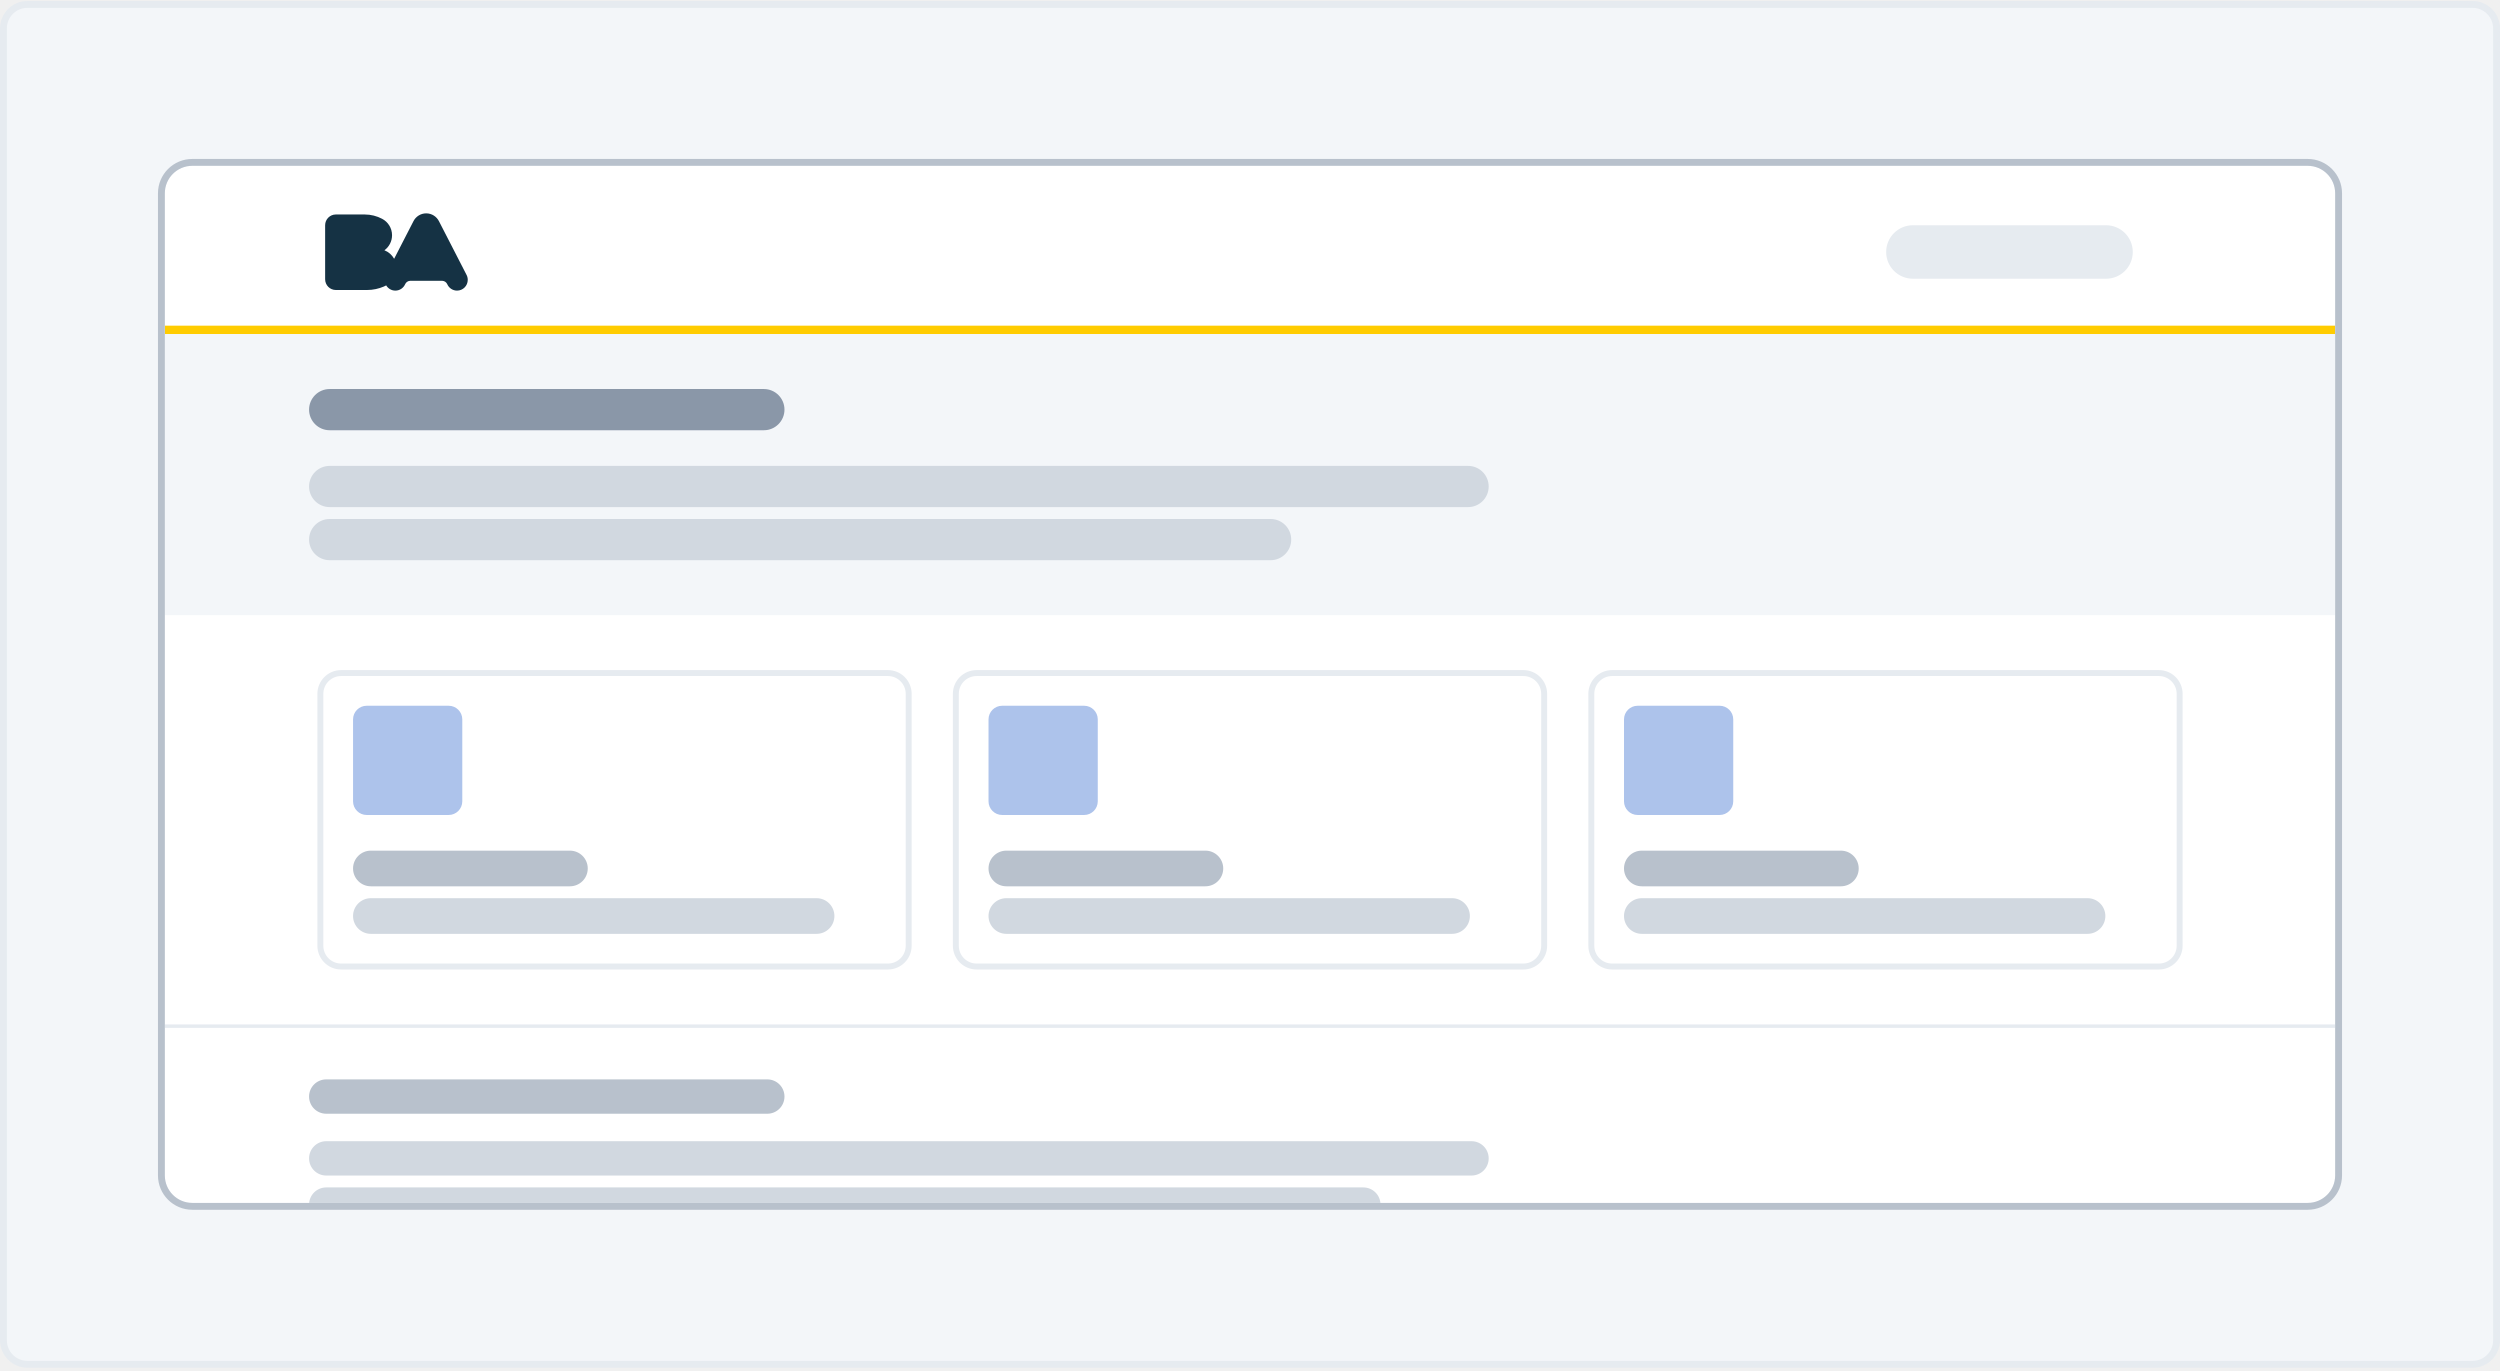
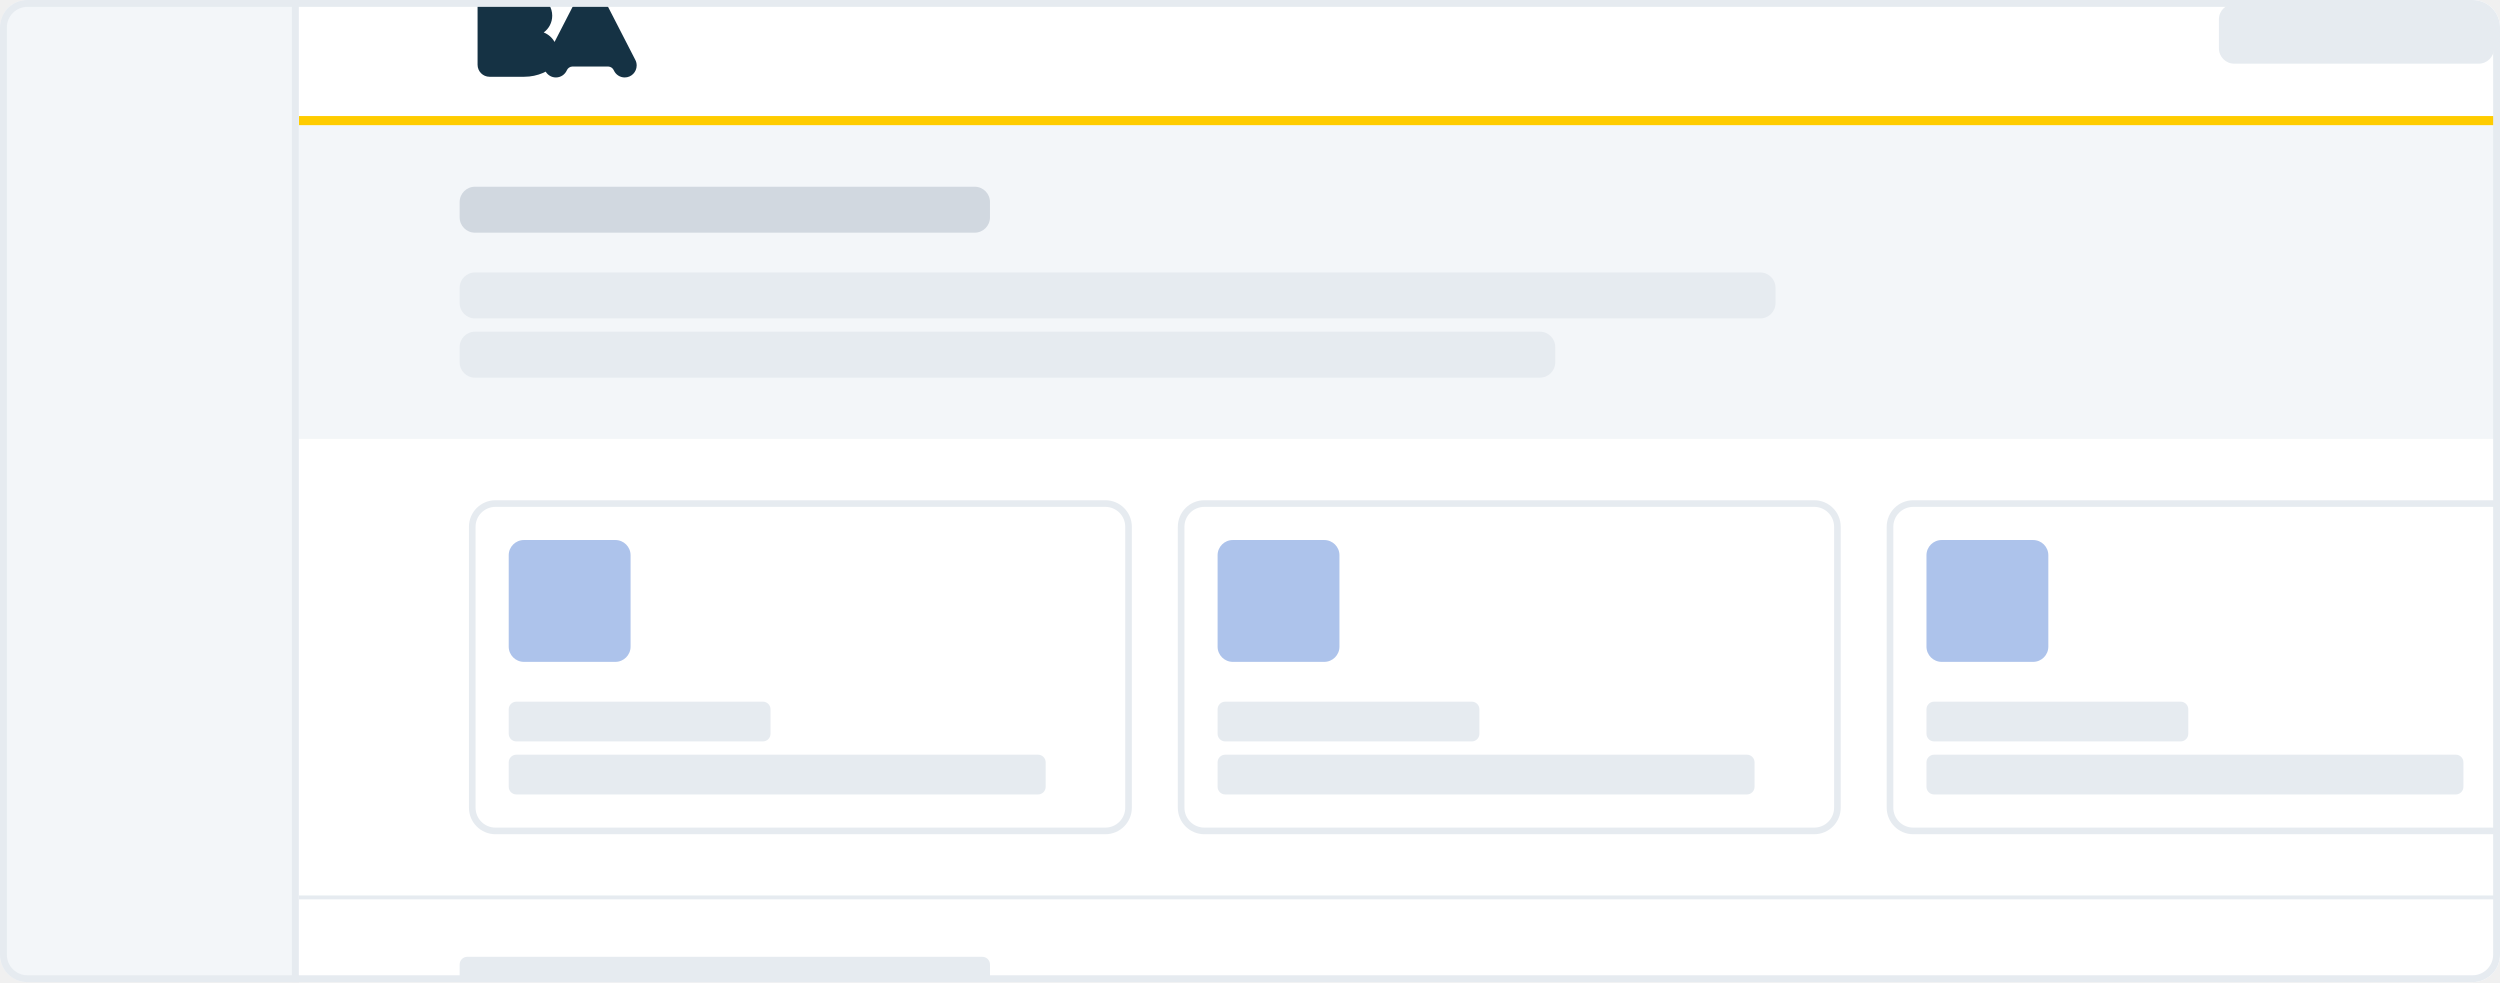
- <svg xmlns="http://www.w3.org/2000/svg" width="728" height="399" viewBox="0 0 728 399" fill="none">
-   <rect x="1" y="1.286" width="726" height="396" rx="7" fill="#F3F6F9" />
-   <rect x="1" y="1.286" width="726" height="396" rx="7" stroke="#E6EBF0" stroke-width="2" />
+ <svg xmlns="http://www.w3.org/2000/svg" width="728" height="286" viewBox="0 0 728 286" fill="none">
  <g clip-path="url(#clip0_1133_11320)">
-     <mask id="path-4-inside-1_1133_11320" fill="white">
-       <path d="M48 56.286C48 51.867 51.582 48.286 56 48.286H672C676.418 48.286 680 51.867 680 56.286V97.286H48V56.286Z" />
-     </mask>
-     <path d="M48 56.286C48 51.867 51.582 48.286 56 48.286H672C676.418 48.286 680 51.867 680 56.286V97.286H48V56.286Z" fill="white" />
-     <path d="M48 48.286H680H48ZM680 99.736H48V94.836H680V99.736ZM48 97.286V48.286V97.286ZM680 48.286V97.286V48.286Z" fill="#FFCC00" mask="url(#path-4-inside-1_1133_11320)" />
+     <rect width="728" height="286" rx="8" fill="#F3F6F9" />
    <g clip-path="url(#clip1_1133_11320)">
-       <path d="M135.807 79.948L127.841 64.448C127.154 63.072 125.747 62.13 124.112 62.13H124.109C122.476 62.13 121.067 63.072 120.38 64.448L114.772 75.358C114.146 74.236 113.148 73.355 111.943 72.879C113.288 71.9 114.164 70.304 114.164 68.504C114.164 66.416 112.987 64.61 111.266 63.714C109.75 62.911 108.019 62.457 106.184 62.457H97.797C96.073 62.457 94.679 63.861 94.679 65.594V81.312C94.679 83.044 96.073 84.448 97.797 84.448H106.868C108.616 84.448 110.28 84.083 111.79 83.433L112.365 83.153C112.396 83.138 112.428 83.122 112.459 83.106C113.004 84.016 113.991 84.628 115.127 84.628C116.389 84.628 117.476 83.875 117.966 82.787C118.21 82.212 118.761 81.805 119.411 81.773H128.808C129.46 81.805 130.009 82.212 130.253 82.787C130.741 83.875 131.83 84.628 133.092 84.628C134.815 84.628 136.209 83.221 136.209 81.494C136.209 80.931 136.065 80.403 135.805 79.95" fill="#153244" />
+       <mask id="path-5-inside-1_1133_11320" fill="white">
+         <path d="M87 -9.212C87 -14.14 90.995 -18.136 95.924 -18.136H783.076C788.005 -18.136 792 -14.14 792 -9.212V36.524H87V-9.212Z" />
+       </mask>
+       <path d="M87 -9.212C87 -14.14 90.995 -18.136 95.924 -18.136H783.076C788.005 -18.136 792 -14.14 792 -9.212V36.524H87V-9.212Z" fill="white" />
+       <path d="M87 -18.136H792H87ZM792 39.257H87V33.791H792V39.257ZM87 36.524V-18.136V36.524ZM792 -18.136V36.524V-18.136Z" fill="#FFCC00" mask="url(#path-5-inside-1_1133_11320)" />
+       <g clip-path="url(#clip2_1133_11320)">
+         <path d="M184.95 17.335L176.064 0.044C175.298 -1.491 173.727 -2.541 171.904 -2.541H171.9C170.079 -2.541 168.507 -1.491 167.74 0.044L161.485 12.215C160.787 10.963 159.673 9.981 158.329 9.45C159.829 8.358 160.807 6.577 160.807 4.569C160.807 2.24 159.493 0.225 157.574 -0.774C155.883 -1.67 153.952 -2.176 151.905 -2.176H142.549C140.625 -2.176 139.07 -0.611 139.07 1.322V18.856C139.07 20.789 140.625 22.355 142.549 22.355H152.667C154.618 22.355 156.473 21.948 158.158 21.223L158.799 20.911C158.834 20.893 158.87 20.875 158.905 20.858C159.513 21.873 160.613 22.556 161.881 22.556C163.288 22.556 164.501 21.716 165.048 20.502C165.32 19.86 165.935 19.407 166.66 19.372H177.142C177.869 19.407 178.482 19.86 178.754 20.502C179.299 21.716 180.514 22.556 181.921 22.556C183.843 22.556 185.398 20.986 185.398 19.06C185.398 18.432 185.238 17.843 184.948 17.337" fill="#153244" />
+       </g>
+       <rect x="646.148" y="1.168" width="80.111" height="17.373" rx="4.462" fill="#E6EBF0" />
+       <rect width="705" height="91.298" transform="translate(87 36.5244)" fill="#F3F6F9" />
+       <rect x="133.851" y="54.373" width="154.431" height="13.386" rx="4.462" fill="#D1D8E0" />
+       <rect x="133.851" y="79.341" width="383.183" height="13.386" rx="4.462" fill="#E6EBF0" />
+       <rect x="133.851" y="96.588" width="319.035" height="13.386" rx="4.462" fill="#E6EBF0" />
+       <rect width="705" height="132.955" transform="translate(87 127.822)" fill="white" />
+       <rect x="137.521" y="146.635" width="191.109" height="95.328" rx="6.756" fill="white" />
+       <rect x="137.521" y="146.635" width="191.109" height="95.328" rx="6.756" stroke="#E6EBF0" stroke-width="1.93" />
+       <rect x="148.138" y="157.252" width="35.486" height="35.486" rx="4.436" fill="#ADC3EB" />
+       <rect x="148.138" y="204.321" width="76.24" height="11.582" rx="2.231" fill="#E6EBF0" />
+       <rect x="148.138" y="219.764" width="156.362" height="11.582" rx="2.231" fill="#E6EBF0" />
+       <rect x="343.946" y="146.635" width="191.109" height="95.328" rx="6.756" fill="white" />
+       <rect x="343.946" y="146.635" width="191.109" height="95.328" rx="6.756" stroke="#E6EBF0" stroke-width="1.93" />
+       <rect x="354.563" y="157.252" width="35.486" height="35.486" rx="4.436" fill="#ADC3EB" />
+       <rect x="354.563" y="204.321" width="76.24" height="11.582" rx="2.231" fill="#E6EBF0" />
+       <rect x="354.563" y="219.764" width="156.362" height="11.582" rx="2.231" fill="#E6EBF0" />
+       <rect x="550.371" y="146.635" width="191.109" height="95.328" rx="6.756" fill="white" />
+       <rect x="550.371" y="146.635" width="191.109" height="95.328" rx="6.756" stroke="#E6EBF0" stroke-width="1.93" />
+       <rect x="560.988" y="157.252" width="35.486" height="35.486" rx="4.436" fill="#ADC3EB" />
+       <rect x="560.988" y="204.321" width="76.24" height="11.582" rx="2.231" fill="#E6EBF0" />
+       <rect x="560.988" y="219.764" width="156.362" height="11.582" rx="2.231" fill="#E6EBF0" />
+       <mask id="path-24-inside-2_1133_11320" fill="white">
+         <path d="M87 260.777H792V354.131C792 359.06 788.005 363.056 783.076 363.056H95.924C90.995 363.056 87 359.06 87 354.131V260.777Z" />
+       </mask>
+       <path d="M87 260.777H792V354.131C792 359.06 788.005 363.056 783.076 363.056H95.924C90.995 363.056 87 359.06 87 354.131V260.777Z" fill="white" />
+       <path d="M87 259.661H792V261.892H87V259.661ZM792 363.056H87H792ZM87 363.056V260.777V363.056ZM792 260.777V363.056V260.777Z" fill="#E6EBF0" mask="url(#path-24-inside-2_1133_11320)" />
+       <rect x="133.851" y="278.625" width="154.431" height="11.155" rx="2.231" fill="#E6EBF0" />
    </g>
-     <rect x="549.25" y="65.591" width="71.816" height="15.575" rx="7.787" fill="#E6EBF0" />
-     <rect width="632" height="81.844" transform="translate(48 97.2859)" fill="#F3F6F9" />
-     <rect x="90" y="113.286" width="138.44" height="12" rx="6" fill="#8A97A8" />
-     <rect x="90" y="135.669" width="343.505" height="12" rx="6" fill="#D1D8E0" />
-     <rect x="90" y="151.13" width="286" height="12" rx="6" fill="#D1D8E0" />
-     <rect width="632" height="119.188" transform="translate(48 179.13)" fill="white" />
-     <rect x="93.289" y="195.995" width="171.32" height="85.458" rx="6.057" fill="white" />
-     <rect x="93.289" y="195.995" width="171.32" height="85.458" rx="6.057" stroke="#E6EBF0" stroke-width="1.731" />
-     <rect x="102.807" y="205.513" width="31.812" height="31.812" rx="3.976" fill="#ADC3EB" />
-     <rect x="102.807" y="247.708" width="68.346" height="10.383" rx="5.192" fill="#B8C1CC" />
-     <rect x="102.807" y="261.552" width="140.171" height="10.383" rx="5.192" fill="#D1D8E0" />
-     <rect x="278.34" y="195.995" width="171.32" height="85.458" rx="6.057" fill="white" />
-     <rect x="278.34" y="195.995" width="171.32" height="85.458" rx="6.057" stroke="#E6EBF0" stroke-width="1.731" />
-     <rect x="287.858" y="205.513" width="31.812" height="31.812" rx="3.976" fill="#ADC3EB" />
-     <rect x="287.858" y="247.708" width="68.346" height="10.383" rx="5.192" fill="#B8C1CC" />
-     <rect x="287.858" y="261.552" width="140.171" height="10.383" rx="5.192" fill="#D1D8E0" />
-     <rect x="463.391" y="195.995" width="171.32" height="85.458" rx="6.057" fill="white" />
-     <rect x="463.391" y="195.995" width="171.32" height="85.458" rx="6.057" stroke="#E6EBF0" stroke-width="1.731" />
-     <rect x="472.908" y="205.513" width="31.812" height="31.812" rx="3.976" fill="#ADC3EB" />
-     <rect x="472.908" y="247.708" width="68.346" height="10.383" rx="5.192" fill="#B8C1CC" />
-     <rect x="472.908" y="261.552" width="140.171" height="10.383" rx="5.192" fill="#D1D8E0" />
-     <mask id="path-23-inside-2_1133_11320" fill="white">
-       <path d="M48 298.318H680V382.006C680 386.424 676.418 390.006 672 390.006H56C51.582 390.006 48 386.424 48 382.006V298.318Z" />
-     </mask>
-     <path d="M48 298.318H680V382.006C680 386.424 676.418 390.006 672 390.006H56C51.582 390.006 48 386.424 48 382.006V298.318Z" fill="white" />
-     <path d="M48 297.318H680V299.318H48V297.318ZM680 390.006H48H680ZM48 390.006V298.318V390.006ZM680 298.318V390.006V298.318Z" fill="#E6EBF0" mask="url(#path-23-inside-2_1133_11320)" />
-     <rect x="90" y="314.318" width="138.44" height="10" rx="5" fill="#B8C1CC" />
-     <rect x="90" y="332.318" width="343.505" height="10" rx="5" fill="#D1D8E0" />
-     <rect x="90" y="345.779" width="312" height="10" rx="5" fill="#D1D8E0" />
+     <rect x="86" y="-19.136" width="707" height="338.883" rx="9.924" stroke="#E6EBF0" stroke-width="2" />
  </g>
-   <rect x="47" y="47.286" width="634" height="304" rx="9" stroke="#B8C1CC" stroke-width="2" />
+   <rect x="1" y="1" width="726" height="284" rx="7" stroke="#E6EBF0" stroke-width="2" />
  <defs>
    <clipPath id="clip0_1133_11320">
-       <rect x="48" y="48.286" width="632" height="302" rx="8" fill="white" />
+       <rect width="728" height="286" rx="8" fill="white" />
    </clipPath>
    <clipPath id="clip1_1133_11320">
-       <rect width="41.532" height="22.497" fill="white" transform="translate(94.6787 62.1299)" />
+       <rect x="87" y="-18.136" width="705" height="336.883" rx="8.924" fill="white" />
+     </clipPath>
+     <clipPath id="clip2_1133_11320">
+       <rect width="46.33" height="25.095" fill="white" transform="translate(139.07 -2.54126)" />
    </clipPath>
  </defs>
</svg>
